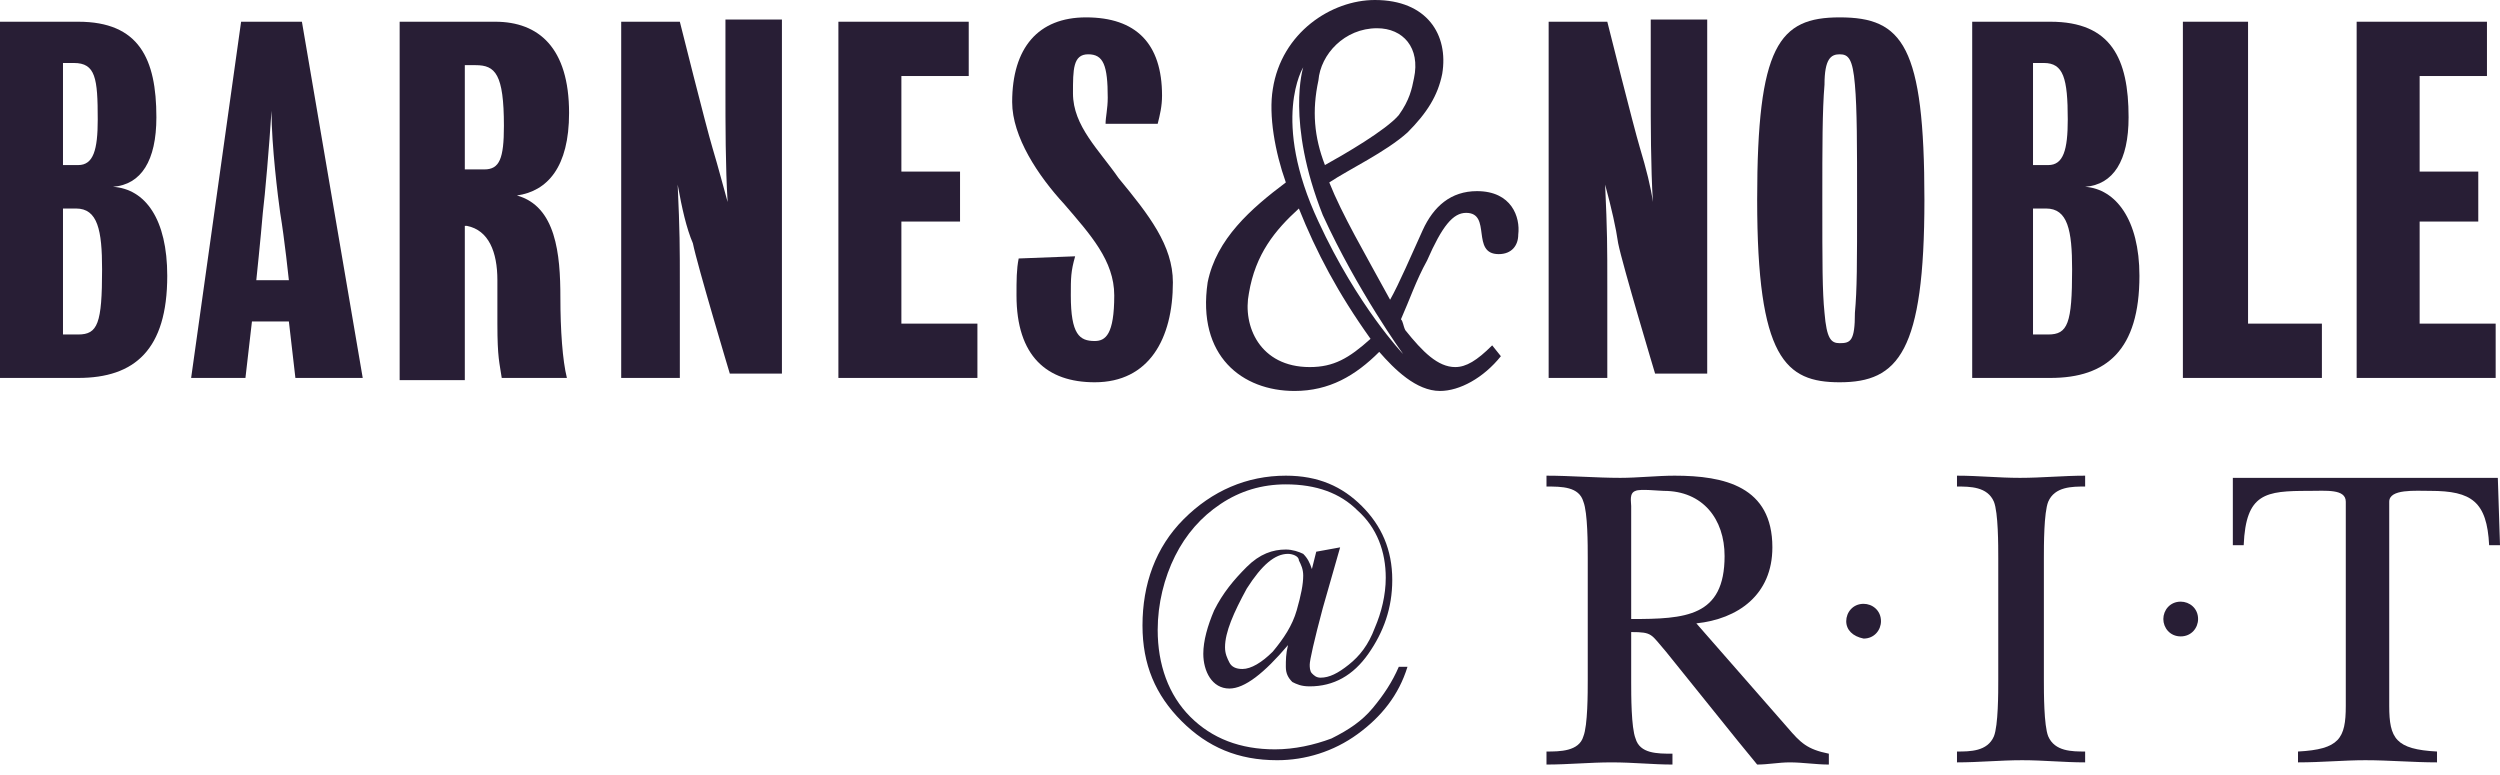
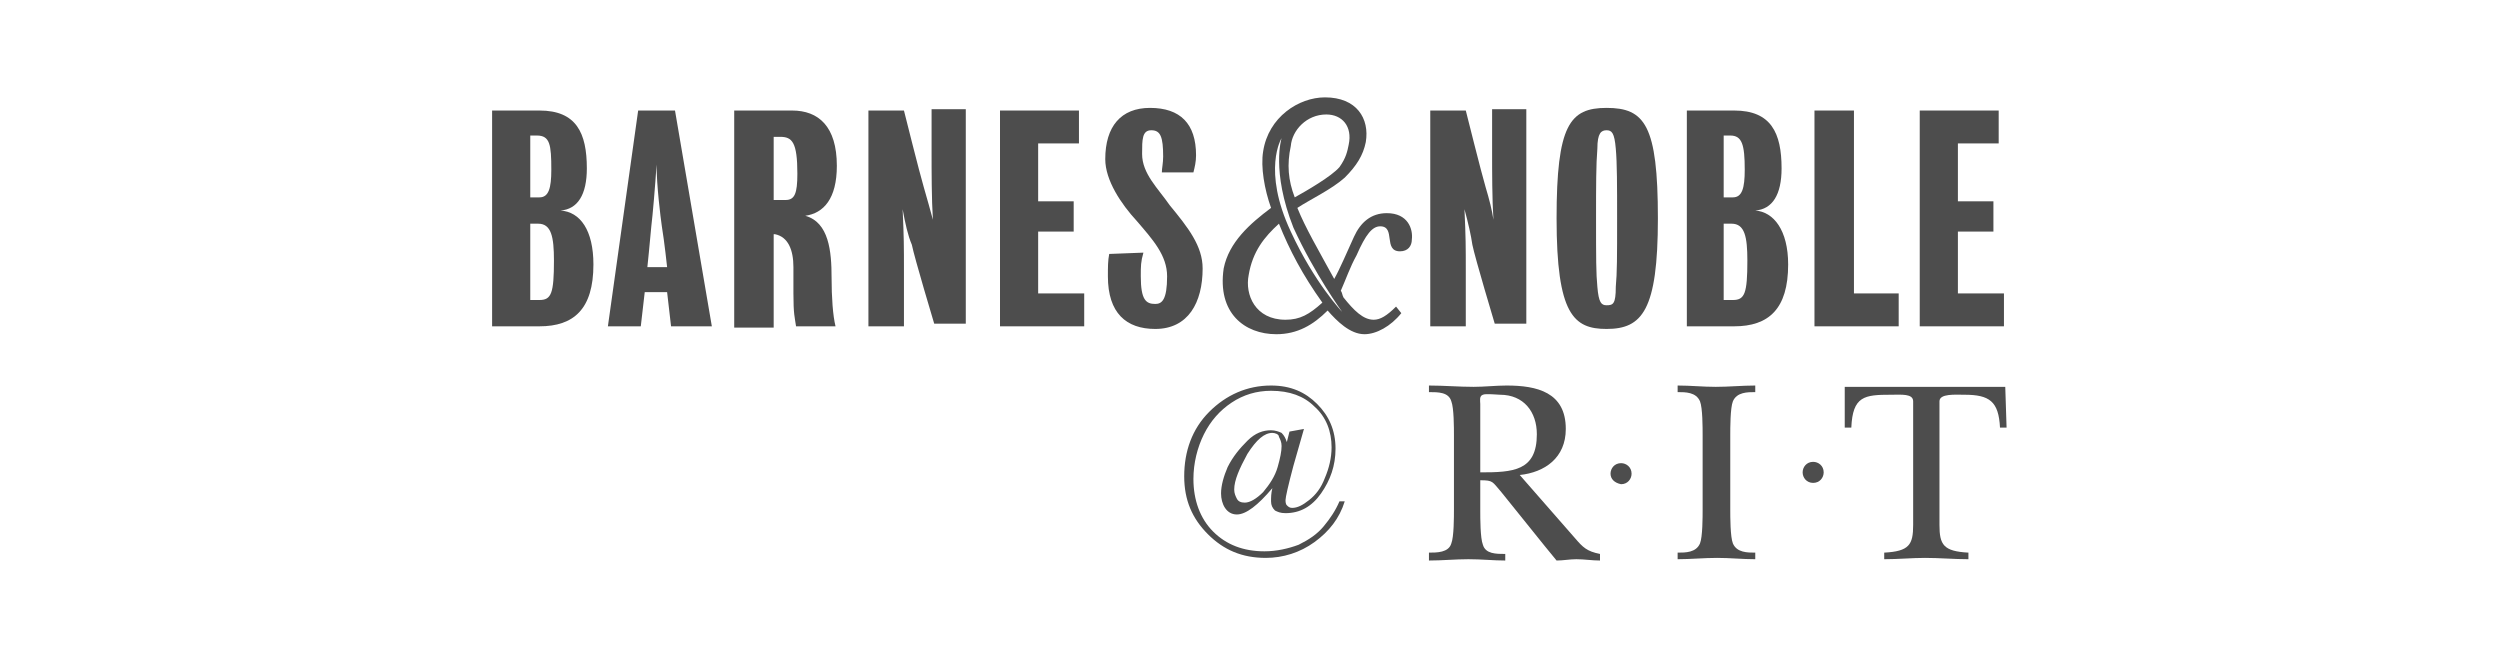
- <svg xmlns="http://www.w3.org/2000/svg" width="200" height="62" viewBox="0 0 200 62" fill="none">
-   <path d="M13.38 22.068C13.38 27.976 10.773 30.235 6.255 30.235H0V1.738H6.255C11.121 1.738 12.511 4.692 12.511 9.383C12.511 12.858 11.294 14.77 9.036 14.944C11.642 15.117 13.38 17.55 13.38 22.068ZM5.039 16.681V26.759H6.255C7.819 26.759 8.167 25.89 8.167 21.547C8.167 18.419 7.819 16.681 6.082 16.681H5.039ZM5.039 5.039V13.206H6.255C7.472 13.206 7.819 11.99 7.819 9.557C7.819 6.255 7.646 5.039 5.908 5.039H5.039Z" fill="#281E35" />
-   <path d="M41.355 15.639C44.483 16.507 44.831 20.33 44.831 23.805C44.831 26.412 45.004 28.845 45.352 30.235H40.139C39.965 29.018 39.791 28.671 39.791 25.89C39.791 24.848 39.791 23.805 39.791 22.415C39.791 20.156 39.096 18.419 37.359 18.071H37.185V30.408H31.972V1.738H39.618C43.093 1.738 45.526 3.823 45.526 9.036C45.526 13.38 43.788 15.291 41.355 15.639V15.639ZM37.185 5.387V13.553H38.749C39.965 13.553 40.313 12.685 40.313 10.078C40.313 5.908 39.618 5.213 38.054 5.213H37.185V5.387Z" fill="#281E35" />
-   <path d="M54.214 14.77C54.387 18.593 54.387 19.635 54.387 22.937V30.235H49.696V1.738H54.387C54.387 1.738 56.473 10.078 56.994 11.816C57.515 13.553 57.863 14.944 58.21 16.16C58.036 13.38 58.036 9.904 58.036 7.124C58.036 5.039 58.036 1.564 58.036 1.564H62.554V29.887H58.384C58.384 29.887 55.778 21.199 55.43 19.461C54.909 18.245 54.561 16.681 54.214 14.77V14.77Z" fill="#281E35" />
-   <path d="M72.111 25.89H78.193V30.235H67.072V1.738H77.498V6.082H72.111V13.727H76.803V17.724H72.111V25.89Z" fill="#281E35" />
-   <path d="M85.665 23.632C85.665 26.759 86.36 27.281 87.576 27.281C88.445 27.281 89.14 26.759 89.14 23.632C89.14 20.851 87.228 18.766 85.143 16.334C83.058 14.075 80.973 10.947 80.973 8.167C80.973 3.823 83.058 1.39 86.881 1.39C90.877 1.39 92.963 3.475 92.963 7.646C92.963 8.514 92.789 9.209 92.615 9.904H88.445C88.445 9.383 88.619 8.688 88.619 7.819C88.619 5.213 88.271 4.344 87.055 4.344C85.838 4.344 85.838 5.56 85.838 7.472C85.838 10.078 87.924 11.99 89.487 14.248C91.92 17.202 93.831 19.635 93.831 22.589C93.831 27.107 91.92 30.582 87.576 30.582C83.753 30.582 81.32 28.497 81.32 23.632C81.32 22.415 81.321 21.547 81.494 20.678L86.012 20.504C85.665 21.72 85.665 22.241 85.665 23.632V23.632Z" fill="#281E35" />
-   <path d="M128.41 14.77C128.584 18.593 128.584 19.635 128.584 22.937V30.235H123.892V1.738H128.584C128.584 1.738 130.669 10.078 131.19 11.816C131.712 13.553 132.059 14.944 132.233 16.16C132.059 13.38 132.059 9.904 132.059 7.124C132.059 5.039 132.059 1.564 132.059 1.564H136.577V29.887H132.407C132.407 29.887 129.8 21.199 129.453 19.461C129.279 18.245 128.931 16.681 128.41 14.77V14.77Z" fill="#281E35" />
-   <path d="M153.953 15.986C153.953 28.149 151.868 30.582 147.176 30.582C142.832 30.582 140.573 28.671 140.573 15.986C140.573 3.649 142.311 1.39 147.176 1.39C152.215 1.39 153.953 3.649 153.953 15.986ZM148.566 15.986C148.566 11.642 148.566 8.688 148.393 6.777C148.219 4.692 147.871 4.344 147.176 4.344C146.481 4.344 145.96 4.692 145.96 6.777C145.786 8.862 145.786 11.642 145.786 15.986C145.786 21.199 145.786 23.284 145.96 25.022C146.134 27.107 146.481 27.454 147.176 27.454C148.045 27.454 148.393 27.281 148.393 25.022C148.566 23.11 148.566 21.199 148.566 15.986Z" fill="#281E35" />
-   <path d="M171.155 22.068C171.155 27.976 168.549 30.235 164.031 30.235H157.776V1.738H164.031C168.897 1.738 170.287 4.692 170.287 9.383C170.287 12.858 169.07 14.77 166.811 14.944C169.244 15.117 171.155 17.55 171.155 22.068ZM162.641 16.681V26.759H163.857C165.421 26.759 165.769 25.89 165.769 21.547C165.769 18.419 165.421 16.681 163.684 16.681H162.641ZM162.641 5.039V13.206H163.857C165.074 13.206 165.421 11.99 165.421 9.557C165.421 6.255 165.074 5.039 163.51 5.039H162.641Z" fill="#281E35" />
-   <path d="M179.844 25.89H185.752V30.235H174.631V1.738H179.844V25.89Z" fill="#281E35" />
-   <path d="M193.571 25.89H199.653V30.235H188.532V1.738H198.957V6.082H193.571V13.727H198.262V17.724H193.571V25.89Z" fill="#281E35" />
-   <path d="M15.291 30.235L19.288 1.738H24.153L29.018 30.235H23.632L23.11 25.717H20.156L19.635 30.235H15.291ZM20.504 22.415H23.11C23.11 22.415 22.763 19.114 22.415 17.029C22.241 15.812 21.72 11.642 21.72 8.862C21.546 11.642 21.199 15.639 21.025 17.029C20.851 19.114 20.504 22.415 20.504 22.415V22.415Z" fill="#281E35" />
-   <path d="M118.158 15.291C116.073 15.291 114.683 16.507 113.814 18.419C112.945 20.33 111.903 22.763 111.208 23.979C109.123 20.156 107.385 17.202 106.342 14.596C107.906 13.553 110.86 12.163 112.598 10.6C114.162 9.036 115.03 7.646 115.378 5.908C115.899 2.78 114.162 0 109.991 0C106.516 0 102.52 2.606 101.825 7.124C101.477 9.209 101.998 12.163 102.867 14.596C100.087 16.681 97.307 19.114 96.612 22.589C95.743 28.497 99.392 31.277 103.562 31.277C106.342 31.277 108.427 30.061 110.339 28.149C111.555 29.54 113.293 31.277 115.204 31.277C116.768 31.277 118.679 30.235 120.07 28.497L119.374 27.628C118.158 28.845 117.289 29.366 116.421 29.366C115.03 29.366 113.814 28.149 112.424 26.412C112.25 26.064 112.25 25.717 112.076 25.543C112.772 23.979 113.293 22.415 114.162 20.851C115.378 18.071 116.247 17.029 117.289 17.029C119.374 17.029 117.637 20.33 119.896 20.33C120.938 20.33 121.46 19.635 121.46 18.766C121.633 17.376 120.938 15.291 118.158 15.291V15.291ZM105.474 6.429C105.647 4.344 107.559 2.259 110.165 2.259C112.25 2.259 113.64 3.823 113.119 6.255C112.945 7.124 112.772 7.993 111.903 9.209C110.86 10.426 107.559 12.337 105.995 13.206C105.126 10.947 104.952 8.862 105.474 6.429ZM104.778 29.366C100.782 29.366 99.392 26.064 99.913 23.458C100.434 20.33 101.998 18.419 103.91 16.681C105.3 20.156 107.037 23.458 109.644 27.107C107.906 28.671 106.69 29.366 104.778 29.366V29.366ZM112.25 28.323C112.25 28.323 108.601 24.5 105.474 17.724C101.651 9.557 104.257 5.387 104.257 5.387C104.257 5.387 102.867 9.731 105.821 17.202C108.601 23.284 112.25 28.323 112.25 28.323Z" fill="#281E35" />
-   <path d="M107.211 43.788L105.821 48.653C105.126 51.26 104.778 52.824 104.778 53.171C104.778 53.345 104.778 53.693 104.952 53.866C105.126 54.04 105.3 54.214 105.647 54.214C106.342 54.214 107.037 53.866 107.906 53.171C108.775 52.476 109.47 51.607 109.991 50.217C110.513 49.001 110.86 47.611 110.86 46.221C110.86 44.136 110.165 42.224 108.601 40.834C107.211 39.444 105.3 38.749 102.867 38.749C100.956 38.749 99.218 39.27 97.654 40.313C96.09 41.355 94.874 42.745 94.005 44.483C93.136 46.221 92.615 48.306 92.615 50.391C92.615 53.171 93.484 55.604 95.222 57.342C96.959 59.079 99.218 59.948 101.998 59.948C103.562 59.948 105.126 59.6 106.516 59.079C107.906 58.384 108.949 57.689 109.818 56.646C110.686 55.604 111.381 54.561 111.903 53.345H112.598C111.903 55.604 110.513 57.342 108.601 58.732C106.69 60.122 104.431 60.817 102.172 60.817C99.044 60.817 96.612 59.774 94.526 57.689C92.441 55.604 91.399 53.171 91.399 50.044C91.399 46.742 92.441 43.788 94.7 41.529C96.959 39.27 99.739 38.054 102.867 38.054C105.473 38.054 107.385 38.923 108.949 40.487C110.513 42.05 111.381 43.962 111.381 46.395C111.381 48.653 110.686 50.565 109.47 52.302C108.254 54.04 106.69 54.909 104.778 54.909C104.083 54.909 103.736 54.735 103.388 54.561C103.041 54.214 102.867 53.866 102.867 53.345C102.867 52.824 102.867 52.302 103.041 51.607C101.129 53.866 99.566 55.083 98.349 55.083C97.654 55.083 97.133 54.735 96.785 54.214C96.438 53.693 96.264 52.997 96.264 52.302C96.264 51.26 96.612 50.044 97.133 48.827C97.828 47.437 98.697 46.395 99.739 45.352C100.782 44.309 101.824 43.962 102.867 43.962C103.388 43.962 103.91 44.136 104.257 44.309C104.605 44.657 104.778 45.004 104.952 45.526L105.3 44.136L107.211 43.788ZM103.041 44.309C101.998 44.309 100.956 45.178 99.739 47.09C98.697 49.001 98.002 50.565 98.002 51.781C98.002 52.302 98.175 52.65 98.349 52.997C98.523 53.345 98.871 53.519 99.392 53.519C100.087 53.519 100.956 52.997 101.824 52.129C102.693 51.086 103.388 50.044 103.736 48.827C104.083 47.611 104.257 46.742 104.257 46.047C104.257 45.526 104.083 45.178 103.91 44.831C103.91 44.483 103.388 44.309 103.041 44.309V44.309Z" fill="#281E35" />
-   <path fill-rule="evenodd" clip-rule="evenodd" d="M135.708 49.87L143.006 58.21C144.049 59.427 144.57 59.948 146.308 60.295V61.164C145.265 61.164 144.222 60.99 143.18 60.99C142.311 60.99 141.442 61.164 140.573 61.164L139.01 59.253L133.275 52.129C132.059 50.739 132.233 50.565 130.495 50.565V54.561C130.495 55.604 130.495 58.21 130.843 59.079C131.19 60.295 132.58 60.295 133.797 60.295V61.164C132.233 61.164 130.669 60.99 128.931 60.99C127.194 60.99 125.456 61.164 123.719 61.164V60.122C124.761 60.122 126.325 60.122 126.672 58.905C127.02 58.036 127.02 55.43 127.02 54.388V44.657C127.02 43.614 127.02 41.008 126.672 40.139C126.325 38.923 124.935 38.923 123.719 38.923V38.054C125.63 38.054 127.715 38.228 129.626 38.228C131.017 38.228 132.58 38.054 133.97 38.054C137.967 38.054 141.79 38.923 141.79 43.788C141.79 47.611 139.01 49.522 135.708 49.87V49.87ZM130.495 40.487V49.522C134.839 49.522 137.967 49.348 137.967 44.483C137.967 41.529 136.229 39.27 133.102 39.27C132.754 39.27 131.19 39.096 130.843 39.27C130.321 39.444 130.495 40.139 130.495 40.487V40.487Z" fill="#281E35" />
-   <path d="M159.861 54.388C159.861 55.43 159.861 58.036 159.513 58.905C158.992 60.122 157.602 60.122 156.559 60.122V60.99C158.297 60.99 160.035 60.817 161.772 60.817C163.51 60.817 165.074 60.99 166.811 60.99V60.122C165.769 60.122 164.379 60.122 163.857 58.905C163.51 58.036 163.51 55.43 163.51 54.388V44.657C163.51 43.614 163.51 41.008 163.857 40.139C164.379 38.923 165.769 38.923 166.811 38.923V38.054C165.074 38.054 163.336 38.228 161.599 38.228C159.861 38.228 158.297 38.054 156.559 38.054V38.923C157.602 38.923 158.992 38.923 159.513 40.139C159.861 41.008 159.861 43.614 159.861 44.657V54.388Z" fill="#281E35" />
-   <path d="M199.826 38.228H178.627V43.614H179.496C179.67 39.444 181.234 39.27 184.709 39.27C186.099 39.27 187.663 39.096 187.663 40.139V56.473C187.663 59.079 187.142 59.948 183.84 60.122V60.99C185.751 60.99 187.489 60.817 189.227 60.817C191.138 60.817 193.05 60.99 194.961 60.99V60.122C191.659 59.948 191.138 59.079 191.138 56.473V40.139C191.138 39.096 193.223 39.27 194.44 39.27C197.741 39.27 198.957 40.139 199.131 43.614H200L199.826 38.228Z" fill="#281E35" />
-   <path d="M147.698 49.696C147.698 49.001 148.219 48.306 149.088 48.306C149.783 48.306 150.478 48.827 150.478 49.696C150.478 50.391 149.957 51.086 149.088 51.086C148.219 50.912 147.698 50.391 147.698 49.696Z" fill="#281E35" />
-   <path d="M173.067 49.522C173.067 48.827 173.588 48.132 174.457 48.132C175.152 48.132 175.847 48.653 175.847 49.522C175.847 50.217 175.326 50.912 174.457 50.912C173.588 50.912 173.067 50.217 173.067 49.522Z" fill="#281E35" />
+ <svg xmlns="http://www.w3.org/2000/svg" version="1.1" id="Layer_1" x="0px" y="0px" viewBox="0 0 190 50" style="enable-background:new 0 0 190 50;" xml:space="preserve">
+   <style type="text/css">
+ 	.st0{fill:#4D4D4D;}
+ 	.st1{fill-rule:evenodd;clip-rule:evenodd;fill:#4D4D4D;}
+ </style>
+   <g>
+     <g id="XMLID_16_">
+       <path id="XMLID_69_" class="st0" d="M45.1,20.1c0,3.4-1.5,4.7-4.1,4.7h-3.6V8.4h3.6c2.8,0,3.6,1.7,3.6,4.4c0,2-0.7,3.1-2,3.2    C44.1,16.1,45.1,17.5,45.1,20.1L45.1,20.1z M40.3,17v5.8H41c0.9,0,1.1-0.5,1.1-3c0-1.8-0.2-2.8-1.2-2.8H40.3L40.3,17z M40.3,10.3    v4.7H41c0.7,0,0.9-0.7,0.9-2.1c0-1.9-0.1-2.6-1.1-2.6H40.3z" />
+       <path id="XMLID_66_" class="st0" d="M61.2,16.4c1.8,0.5,2,2.7,2,4.7c0,1.5,0.1,2.9,0.3,3.7h-3c-0.1-0.7-0.2-0.9-0.2-2.5    c0-0.6,0-1.2,0-2c0-1.3-0.4-2.3-1.4-2.5h-0.1v7.1h-3V8.4h4.4c2,0,3.4,1.2,3.4,4.2C63.6,15.1,62.6,16.2,61.2,16.4z M58.8,10.5v4.7    h0.9c0.7,0,0.9-0.5,0.9-2c0-2.4-0.4-2.8-1.3-2.8H58.8L58.8,10.5z" />
+       <path id="XMLID_65_" class="st0" d="M68.6,15.9c0.1,2.2,0.1,2.8,0.1,4.7c0,1.2,0,4.2,0,4.2H66V8.4h2.7c0,0,1.2,4.8,1.5,5.8    c0.3,1,0.5,1.8,0.7,2.5c-0.1-1.6-0.1-3.6-0.1-5.2c0-1.2,0-3.2,0-3.2h2.6v16.3H71c0,0-1.5-5-1.7-6C69,17.9,68.8,17,68.6,15.9    L68.6,15.9z" />
+       <polygon id="XMLID_64_" class="st0" points="78.9,22.3 82.4,22.3 82.4,24.8 76,24.8 76,8.4 82,8.4 82,10.9 78.9,10.9 78.9,15.3     81.6,15.3 81.6,17.6 78.9,17.6   " />
+       <path id="XMLID_63_" class="st0" d="M86.7,21c0,1.8,0.4,2.1,1.1,2.1c0.5,0,0.9-0.3,0.9-2.1c0-1.6-1.1-2.8-2.3-4.2    c-1.2-1.3-2.4-3.1-2.4-4.7c0-2.5,1.2-3.9,3.4-3.9c2.3,0,3.5,1.2,3.5,3.6c0,0.5-0.1,0.9-0.2,1.3h-2.4c0-0.3,0.1-0.7,0.1-1.2    c0-1.5-0.2-2-0.9-2c-0.7,0-0.7,0.7-0.7,1.8c0,1.5,1.2,2.6,2.1,3.9c1.4,1.7,2.5,3.1,2.5,4.8c0,2.6-1.1,4.6-3.6,4.6    c-2.2,0-3.6-1.2-3.6-4c0-0.7,0-1.2,0.1-1.7l2.6-0.1C86.7,19.9,86.7,20.2,86.7,21L86.7,21z" />
+       <path id="XMLID_62_" class="st0" d="M111.3,15.9c0.1,2.2,0.1,2.8,0.1,4.7c0,1.2,0,4.2,0,4.2h-2.7V8.4h2.7c0,0,1.2,4.8,1.5,5.8    c0.3,1,0.5,1.8,0.6,2.5c-0.1-1.6-0.1-3.6-0.1-5.2c0-1.2,0-3.2,0-3.2h2.6v16.3h-2.4c0,0-1.5-5-1.7-6    C111.8,17.9,111.6,17,111.3,15.9L111.3,15.9z" />
+       <path id="XMLID_59_" class="st0" d="M126,16.6c0,7-1.2,8.4-3.9,8.4c-2.5,0-3.8-1.1-3.8-8.4c0-7.1,1-8.4,3.8-8.4    C125,8.2,126,9.5,126,16.6L126,16.6z M122.9,16.6c0-2.5,0-4.2-0.1-5.3c-0.1-1.2-0.3-1.4-0.7-1.4c-0.4,0-0.7,0.2-0.7,1.4    c-0.1,1.2-0.1,2.8-0.1,5.3c0,3,0,4.2,0.1,5.2c0.1,1.2,0.3,1.4,0.7,1.4c0.5,0,0.7-0.1,0.7-1.4C122.9,20.7,122.9,19.6,122.9,16.6z" />
+       <path id="XMLID_55_" class="st0" d="M135.9,20.1c0,3.4-1.5,4.7-4.1,4.7h-3.6V8.4h3.6c2.8,0,3.6,1.7,3.6,4.4c0,2-0.7,3.1-2,3.2    C134.8,16.1,135.9,17.5,135.9,20.1z M131,17v5.8h0.7c0.9,0,1.1-0.5,1.1-3c0-1.8-0.2-2.8-1.2-2.8H131L131,17z M131,10.3v4.7h0.7    c0.7,0,0.9-0.7,0.9-2.1c0-1.9-0.2-2.6-1.1-2.6H131z" />
+       <polygon id="XMLID_54_" class="st0" points="140.9,22.3 144.3,22.3 144.3,24.8 137.9,24.8 137.9,8.4 140.9,8.4   " />
+       <polygon id="XMLID_53_" class="st0" points="148.8,22.3 152.3,22.3 152.3,24.8 145.9,24.8 145.9,8.4 151.9,8.4 151.9,10.9     148.8,10.9 148.8,15.3 151.5,15.3 151.5,17.6 148.8,17.6   " />
+       <path id="XMLID_17_" class="st0" d="M46.2,24.8l2.3-16.4h2.8l2.8,16.4h-3.1l-0.3-2.6H49l-0.3,2.6H46.2z M49.2,20.3h1.5    c0,0-0.2-1.9-0.4-3.1c-0.1-0.7-0.4-3.1-0.4-4.7c-0.1,1.6-0.3,3.9-0.4,4.7C49.4,18.4,49.2,20.3,49.2,20.3L49.2,20.3z" />
+       <path class="st0" d="M105.4,16.2c-1.2,0-2,0.7-2.5,1.8c-0.5,1.1-1.1,2.5-1.5,3.2c-1.2-2.2-2.2-3.9-2.8-5.4    c0.9-0.6,2.6-1.4,3.6-2.3c0.9-0.9,1.4-1.7,1.6-2.7c0.3-1.8-0.7-3.4-3.1-3.4c-2,0-4.3,1.5-4.7,4.1c-0.2,1.2,0.1,2.9,0.6,4.3    C95,17,93.4,18.4,93,20.4c-0.5,3.4,1.6,5,4,5c1.6,0,2.8-0.7,3.9-1.8c0.7,0.8,1.7,1.8,2.8,1.8c0.9,0,2-0.6,2.8-1.6l-0.4-0.5    c-0.7,0.7-1.2,1-1.7,1c-0.8,0-1.5-0.7-2.3-1.7c-0.1-0.2-0.1-0.4-0.2-0.5c0.4-0.9,0.7-1.8,1.2-2.7c0.7-1.6,1.2-2.2,1.8-2.2    c1.2,0,0.2,1.9,1.5,1.9c0.6,0,0.9-0.4,0.9-0.9C107.4,17.4,107,16.2,105.4,16.2z M98.1,11.1c0.1-1.2,1.2-2.4,2.7-2.4    c1.2,0,2,0.9,1.7,2.3c-0.1,0.5-0.2,1-0.7,1.7c-0.6,0.7-2.5,1.8-3.4,2.3C97.9,13.7,97.8,12.5,98.1,11.1z M97.7,24.3    c-2.3,0-3.1-1.9-2.8-3.4c0.3-1.8,1.2-2.9,2.3-3.9c0.8,2,1.8,3.9,3.3,6C99.5,23.9,98.8,24.3,97.7,24.3z M102,23.7    c0,0-2.1-2.2-3.9-6.1c-2.2-4.7-0.7-7.1-0.7-7.1s-0.8,2.5,0.9,6.8C99.9,20.8,102,23.7,102,23.7z" />
+     </g>
+     <g>
+       <path class="st0" d="M99.1,32.6l-0.8,2.8c-0.4,1.5-0.6,2.4-0.6,2.6c0,0.1,0,0.3,0.1,0.4c0.1,0.1,0.2,0.2,0.4,0.2    c0.4,0,0.8-0.2,1.3-0.6c0.5-0.4,0.9-0.9,1.2-1.7c0.3-0.7,0.5-1.5,0.5-2.3c0-1.2-0.4-2.3-1.3-3.1c-0.8-0.8-1.9-1.2-3.3-1.2    c-1.1,0-2.1,0.3-3,0.9C92.7,31.2,92,32,91.5,33c-0.5,1-0.8,2.2-0.8,3.4c0,1.6,0.5,3,1.5,4c1,1,2.3,1.5,3.9,1.5    c0.9,0,1.8-0.2,2.6-0.5c0.8-0.4,1.4-0.8,1.9-1.4c0.5-0.6,0.9-1.2,1.2-1.9h0.4c-0.4,1.3-1.2,2.3-2.3,3.1c-1.1,0.8-2.4,1.2-3.7,1.2    c-1.8,0-3.2-0.6-4.4-1.8S90,38,90,36.2c0-1.9,0.6-3.6,1.9-4.9c1.3-1.3,2.9-2,4.7-2c1.5,0,2.6,0.5,3.5,1.4c0.9,0.9,1.4,2,1.4,3.4    c0,1.3-0.4,2.4-1.1,3.4c-0.7,1-1.6,1.5-2.7,1.5c-0.4,0-0.6-0.1-0.8-0.2c-0.2-0.2-0.3-0.4-0.3-0.7c0-0.3,0-0.6,0.1-1    c-1.1,1.3-2,2-2.7,2c-0.4,0-0.7-0.2-0.9-0.5c-0.2-0.3-0.3-0.7-0.3-1.1c0-0.6,0.2-1.3,0.5-2c0.4-0.8,0.9-1.4,1.5-2    c0.6-0.6,1.2-0.8,1.8-0.8c0.3,0,0.6,0.1,0.8,0.2c0.2,0.2,0.3,0.4,0.4,0.7l0.2-0.8L99.1,32.6z M96.7,32.9c-0.6,0-1.2,0.5-1.9,1.6    c-0.6,1.1-1,2-1,2.7c0,0.3,0.1,0.5,0.2,0.7c0.1,0.2,0.3,0.3,0.6,0.3c0.4,0,0.9-0.3,1.4-0.8c0.5-0.6,0.9-1.2,1.1-1.9    c0.2-0.7,0.3-1.2,0.3-1.6c0-0.3-0.1-0.5-0.2-0.7C97.2,33,96.9,32.9,96.7,32.9z" />
+     </g>
+     <g>
+       <path class="st1" d="M115.5,36.1l4.2,4.8c0.6,0.7,0.9,1,1.9,1.2v0.5c-0.6,0-1.2-0.1-1.8-0.1c-0.5,0-1,0.1-1.5,0.1l-0.9-1.1    l-3.3-4.1c-0.7-0.8-0.6-0.9-1.6-0.9v2.3c0,0.6,0,2.1,0.2,2.6c0.2,0.7,1,0.7,1.7,0.7v0.5c-0.9,0-1.8-0.1-2.8-0.1c-1,0-2,0.1-3,0.1    V42c0.6,0,1.5,0,1.7-0.7c0.2-0.5,0.2-2,0.2-2.6v-5.6c0-0.6,0-2.1-0.2-2.6c-0.2-0.7-1-0.7-1.7-0.7v-0.5c1.1,0,2.3,0.1,3.4,0.1    c0.8,0,1.7-0.1,2.5-0.1c2.3,0,4.5,0.5,4.5,3.3C119,34.8,117.4,35.9,115.5,36.1L115.5,36.1L115.5,36.1z M112.5,30.7v5.2    c2.5,0,4.3-0.1,4.3-2.9c0-1.7-1-3-2.8-3c-0.2,0-1.1-0.1-1.3,0C112.4,30.1,112.5,30.5,112.5,30.7L112.5,30.7L112.5,30.7z" />
+       <path class="st0" d="M129.4,38.7c0,0.6,0,2.1-0.2,2.6c-0.3,0.7-1.1,0.7-1.7,0.7v0.5c1,0,2-0.1,3-0.1c1,0,1.9,0.1,2.9,0.1V42    c-0.6,0-1.4,0-1.7-0.7c-0.2-0.5-0.2-2-0.2-2.6v-5.6c0-0.6,0-2.1,0.2-2.6c0.3-0.7,1.1-0.7,1.7-0.7v-0.5c-1,0-2,0.1-3,0.1    c-1,0-1.9-0.1-2.9-0.1v0.5c0.6,0,1.4,0,1.7,0.7c0.2,0.5,0.2,2,0.2,2.6V38.7L129.4,38.7L129.4,38.7z" />
+       <path class="st0" d="M152.4,29.4h-12.2v3.1h0.5c0.1-2.4,1-2.5,3-2.5c0.8,0,1.7-0.1,1.7,0.5v9.4c0,1.5-0.3,2-2.2,2.1v0.5    c1.1,0,2.1-0.1,3.1-0.1c1.1,0,2.2,0.1,3.3,0.1V42c-1.9-0.1-2.2-0.6-2.2-2.1v-9.4c0-0.6,1.2-0.5,1.9-0.5c1.9,0,2.6,0.5,2.7,2.5h0.5    L152.4,29.4L152.4,29.4L152.4,29.4z" />
+       <path class="st0" d="M122.4,36c0-0.4,0.3-0.8,0.8-0.8c0.4,0,0.8,0.3,0.8,0.8c0,0.4-0.3,0.8-0.8,0.8    C122.7,36.7,122.4,36.4,122.4,36L122.4,36L122.4,36z" />
+       <path class="st0" d="M137,35.9c0-0.4,0.3-0.8,0.8-0.8c0.4,0,0.8,0.3,0.8,0.8c0,0.4-0.3,0.8-0.8,0.8C137.3,36.7,137,36.3,137,35.9    L137,35.9L137,35.9z" />
+     </g>
+   </g>
</svg>
